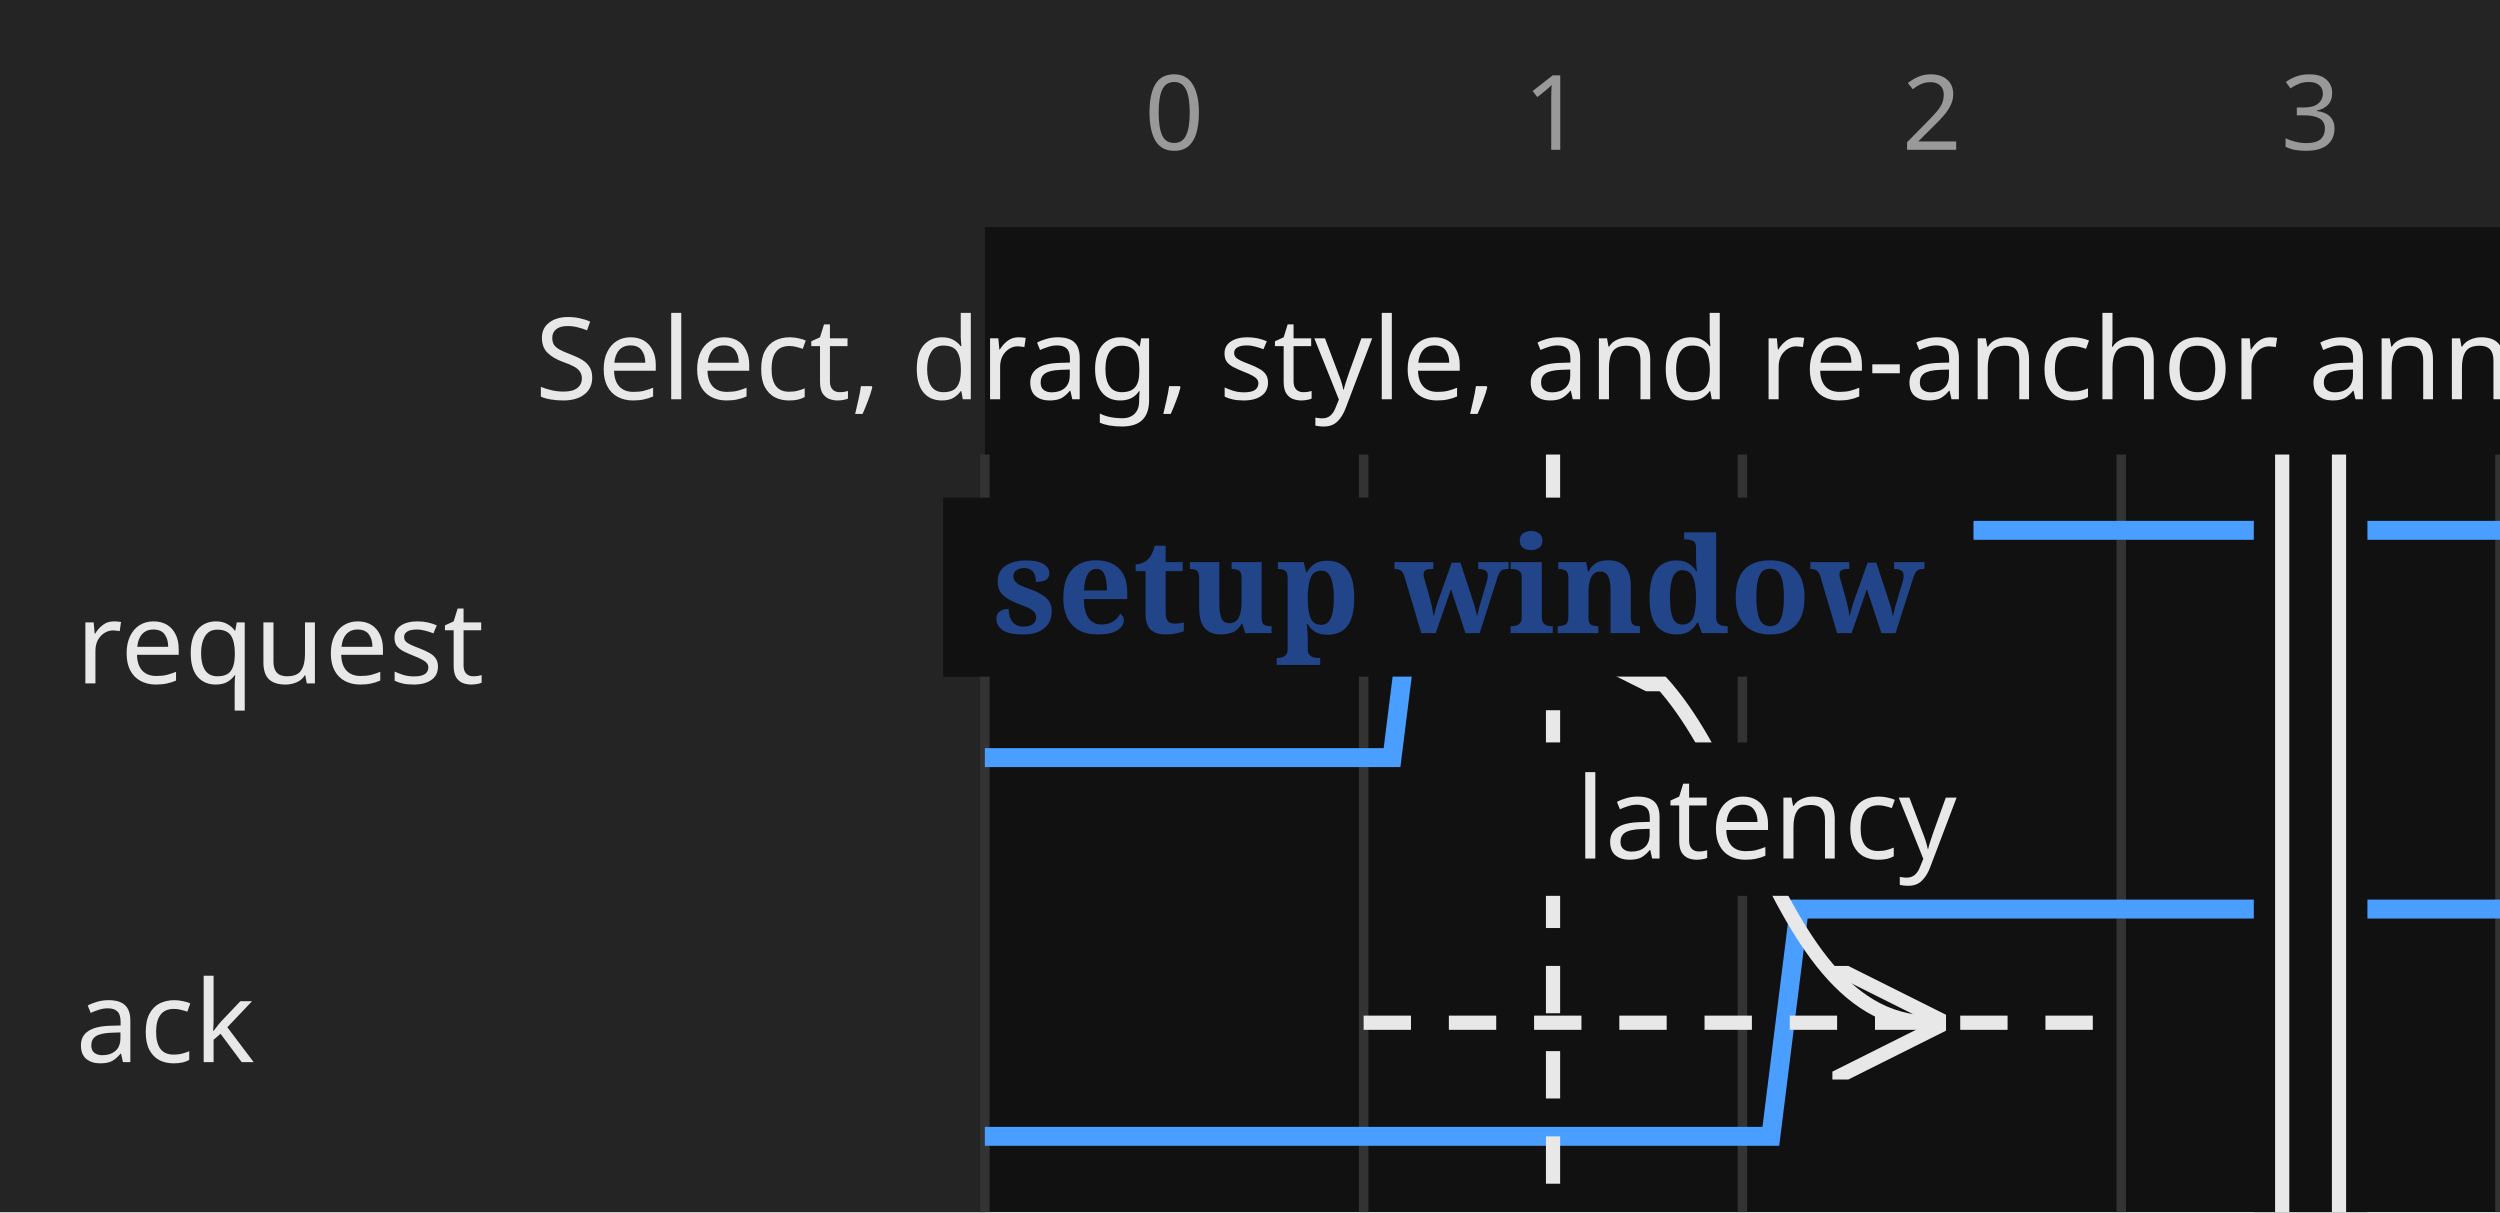
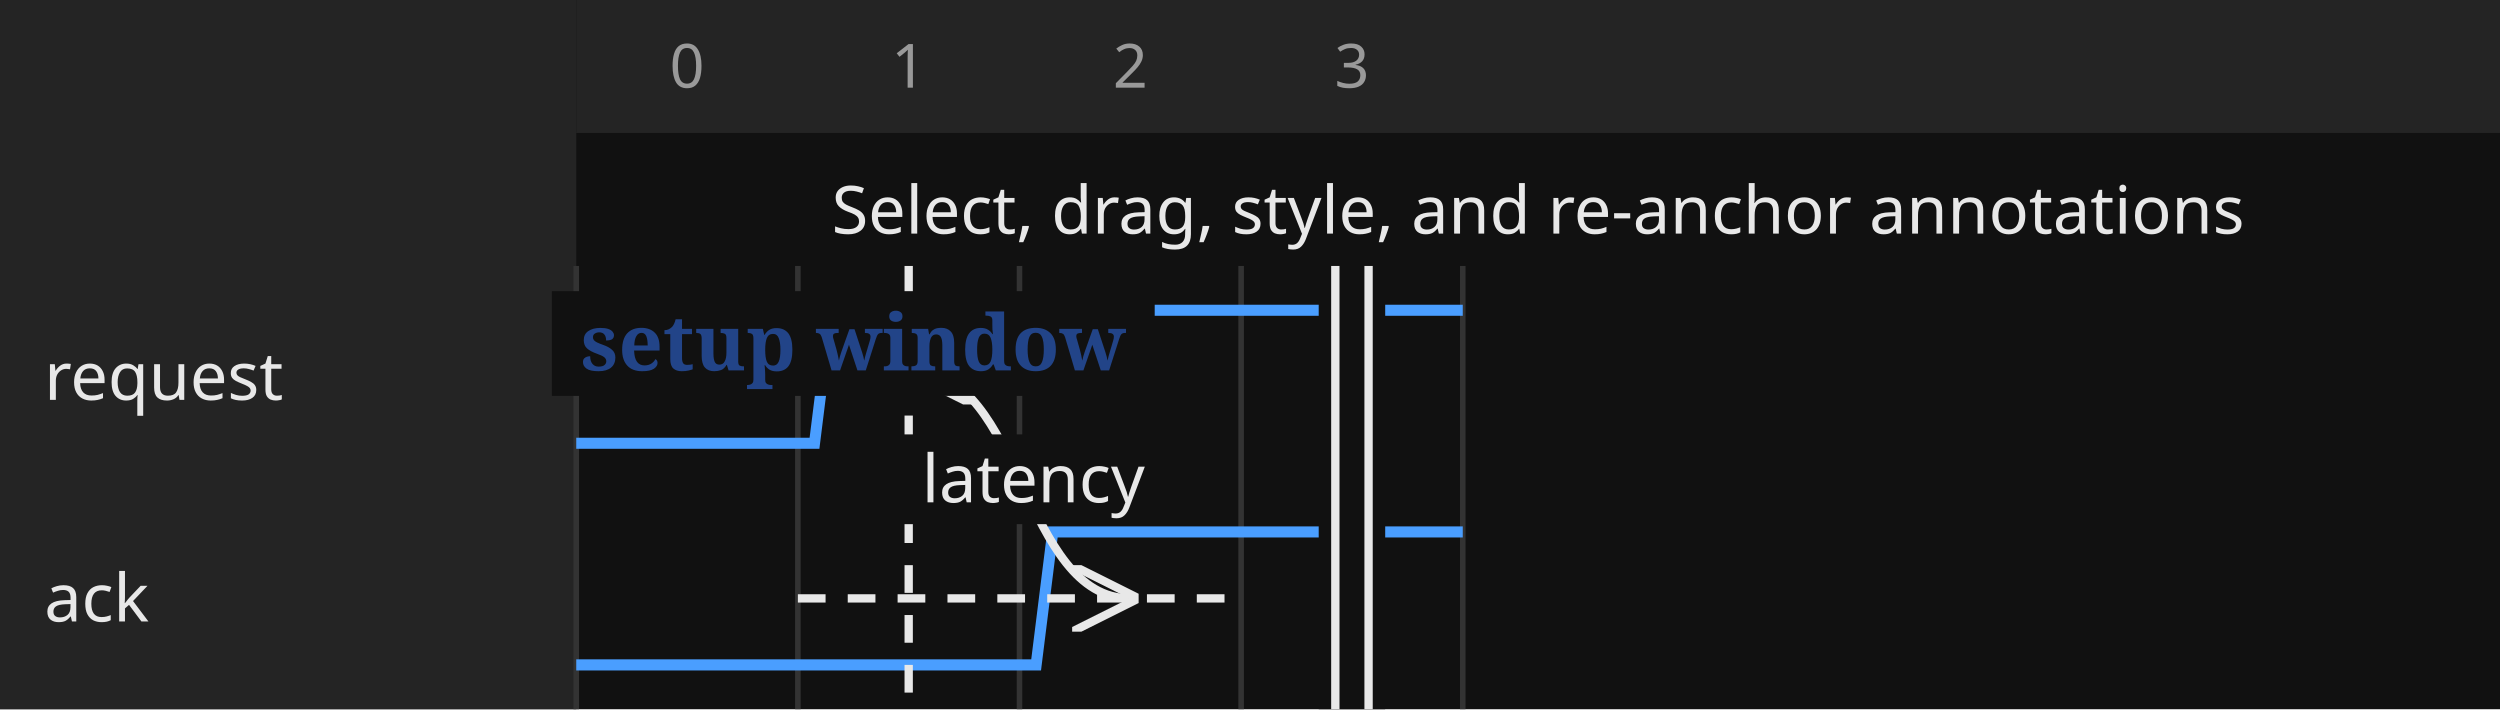
- <svg xmlns="http://www.w3.org/2000/svg" width="264" height="128" viewBox="0 0 264 128">
+ <svg xmlns="http://www.w3.org/2000/svg" width="451.2" height="128" viewBox="0 0 451.2 128">
  <defs>
    <pattern id="hatch-x" width="8" height="8" patternUnits="userSpaceOnUse">
      <path d="M0,8 L8,0" stroke="#ff6b6b" stroke-width="1" />
    </pattern>
  </defs>
  <rect width="100%" height="100%" fill="#111111" />
  <rect x="0" y="0" width="104" height="128" fill="#242424" />
  <text x="8" y="68" fill="#e8e8e8" font-family="sans-serif" font-weight="400" font-size="12" dominant-baseline="middle">request</text>
  <text x="8" y="108" fill="#e8e8e8" font-family="sans-serif" font-weight="400" font-size="12" dominant-baseline="middle">ack</text>
  <g transform="translate(104, 0)">
-     <rect x="0" y="0" width="160" height="24" fill="#242424" />
+     <rect x="0" y="0" width="347.2" height="24" fill="#242424" />
    <text x="20" y="12" fill="#999999" font-size="11" font-family="sans-serif" text-anchor="middle" dominant-baseline="middle">0</text>
    <text x="60" y="12" fill="#999999" font-size="11" font-family="sans-serif" text-anchor="middle" dominant-baseline="middle">1</text>
    <text x="100" y="12" fill="#999999" font-size="11" font-family="sans-serif" text-anchor="middle" dominant-baseline="middle">2</text>
    <text x="140" y="12" fill="#999999" font-size="11" font-family="sans-serif" text-anchor="middle" dominant-baseline="middle">3</text>
-     <text x="80" y="38" fill="#e8e8e8" font-size="12" font-family="sans-serif" text-anchor="middle" dominant-baseline="middle">Select, drag, style, and re-anchor annotations</text>
+     <text x="173.6" y="38" fill="#e8e8e8" font-size="12" font-family="sans-serif" text-anchor="middle" dominant-baseline="middle">Select, drag, style, and re-anchor annotations</text>
    <line x1="0" y1="48" x2="0" y2="128" stroke="#333333" stroke-width="1" />
    <line x1="40" y1="48" x2="40" y2="128" stroke="#333333" stroke-width="1" />
    <line x1="80" y1="48" x2="80" y2="128" stroke="#333333" stroke-width="1" />
    <line x1="120" y1="48" x2="120" y2="128" stroke="#333333" stroke-width="1" />
    <line x1="160" y1="48" x2="160" y2="128" stroke="#333333" stroke-width="1" />
    <path d="M0,80 L40,80 L43,80 L46,56 L80,56 L120,56 L160,56" fill="none" stroke="#4A9EFF" stroke-width="2" />
    <path d="M0,120 L40,120 L80,120 L83,120 L86,96 L120,96 L160,96" fill="none" stroke="#4A9EFF" stroke-width="2" />
    <line x1="60" y1="48" x2="60" y2="128" stroke="#e8e8e8" stroke-width="1.5" stroke-dasharray="5 4" />
    <line x1="40" y1="108" x2="120" y2="108" stroke="#e8e8e8" stroke-width="1.5" stroke-dasharray="5 4" />
    <rect x="134" y="48" width="12" height="80" fill="#111111" />
    <line x1="137" y1="48" x2="137" y2="128" stroke="#e8e8e8" stroke-width="1.5" />
    <line x1="143" y1="48" x2="143" y2="128" stroke="#e8e8e8" stroke-width="1.5" />
    <defs>
      <marker id="undulate-arrow-0" markerWidth="8" markerHeight="8" refX="7" refY="4" orient="auto-start-reverse">
        <path d="M0,0 L8,4 L0,8" fill="none" stroke="#e8e8e8" />
      </marker>
    </defs>
    <path d="M 61 67 C 80.5 67, 80.5 108, 100 108" fill="none" stroke="#e8e8e8" stroke-width="1.5" marker-start="url(#undulate-arrow-0)" marker-end="url(#undulate-arrow-0)" />
    <rect x="53.3" y="78.4" width="58.4" height="16.2" fill="#111111" />
    <text x="82.5" y="86.5" fill="#e8e8e8" text-anchor="middle" dominant-baseline="middle" font-family="sans-serif" font-weight="400" font-size="12">latency</text>
    <rect x="-4.4" y="52.55" width="108.8" height="18.9" fill="#111111" />
    <text x="50" y="62" fill="#224488" stroke="none" stroke-width="0" paint-order="stroke" stroke-linejoin="round" text-anchor="middle" dominant-baseline="middle" font-family="serif" font-weight="700" font-size="14">setup window</text>
  </g>
</svg>
